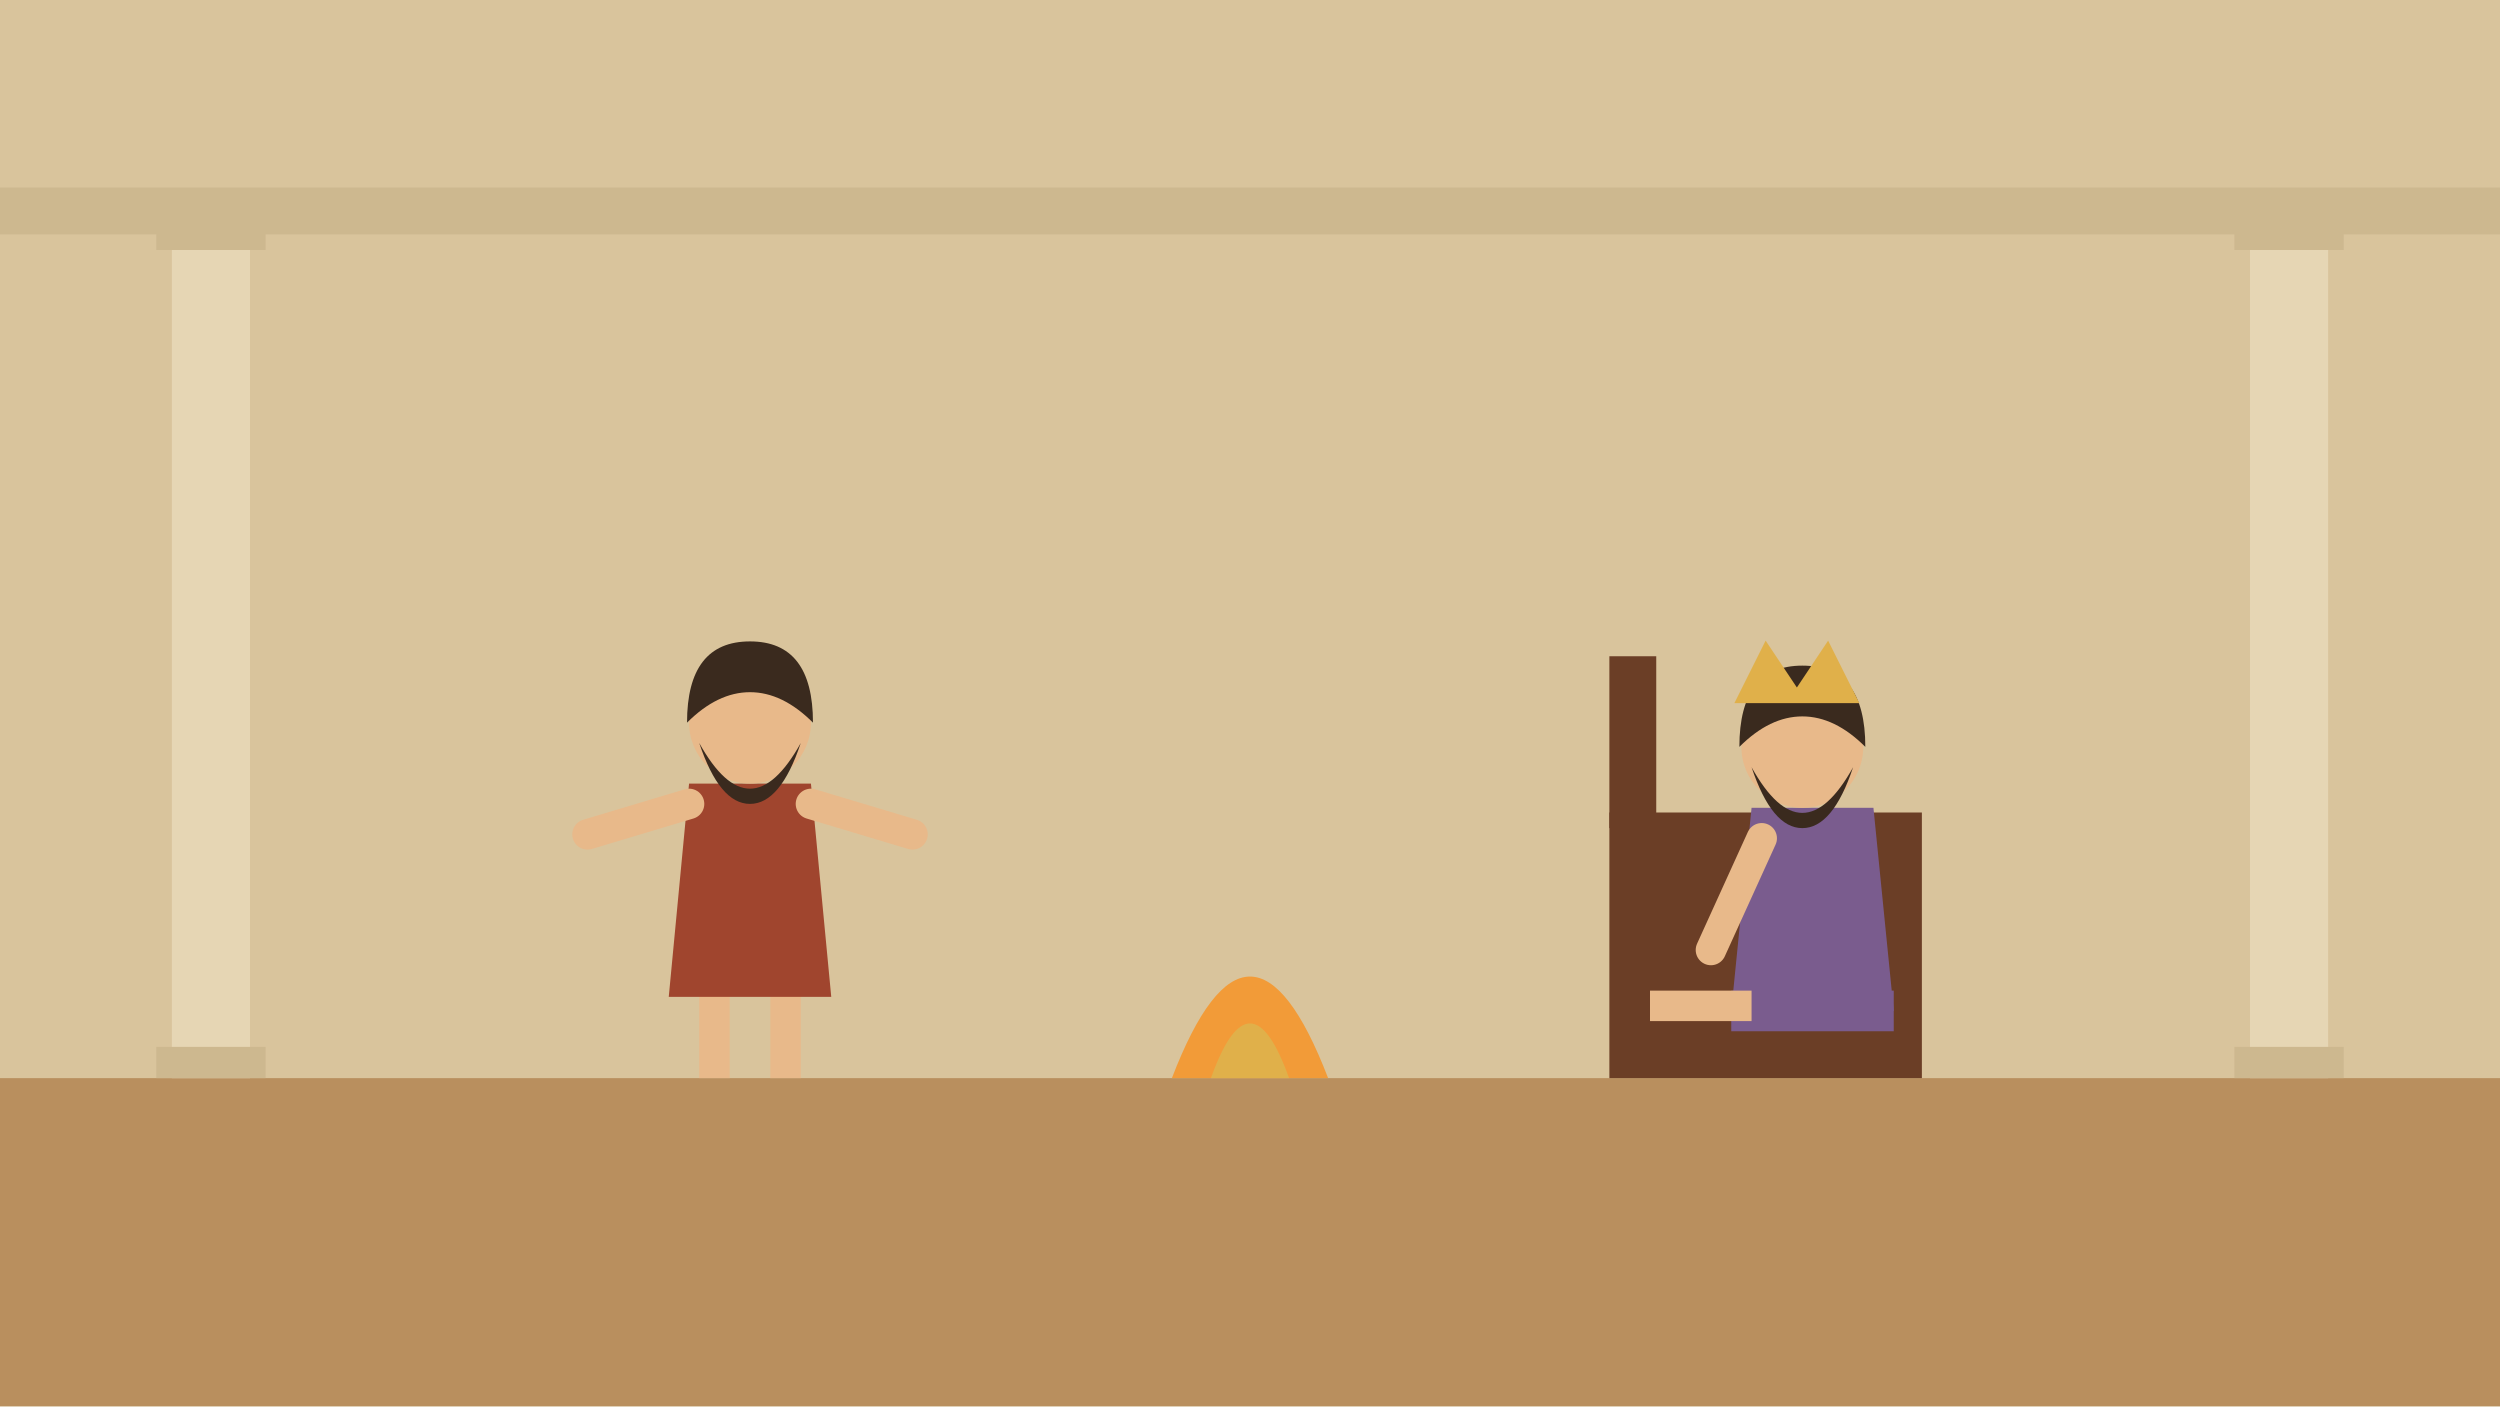
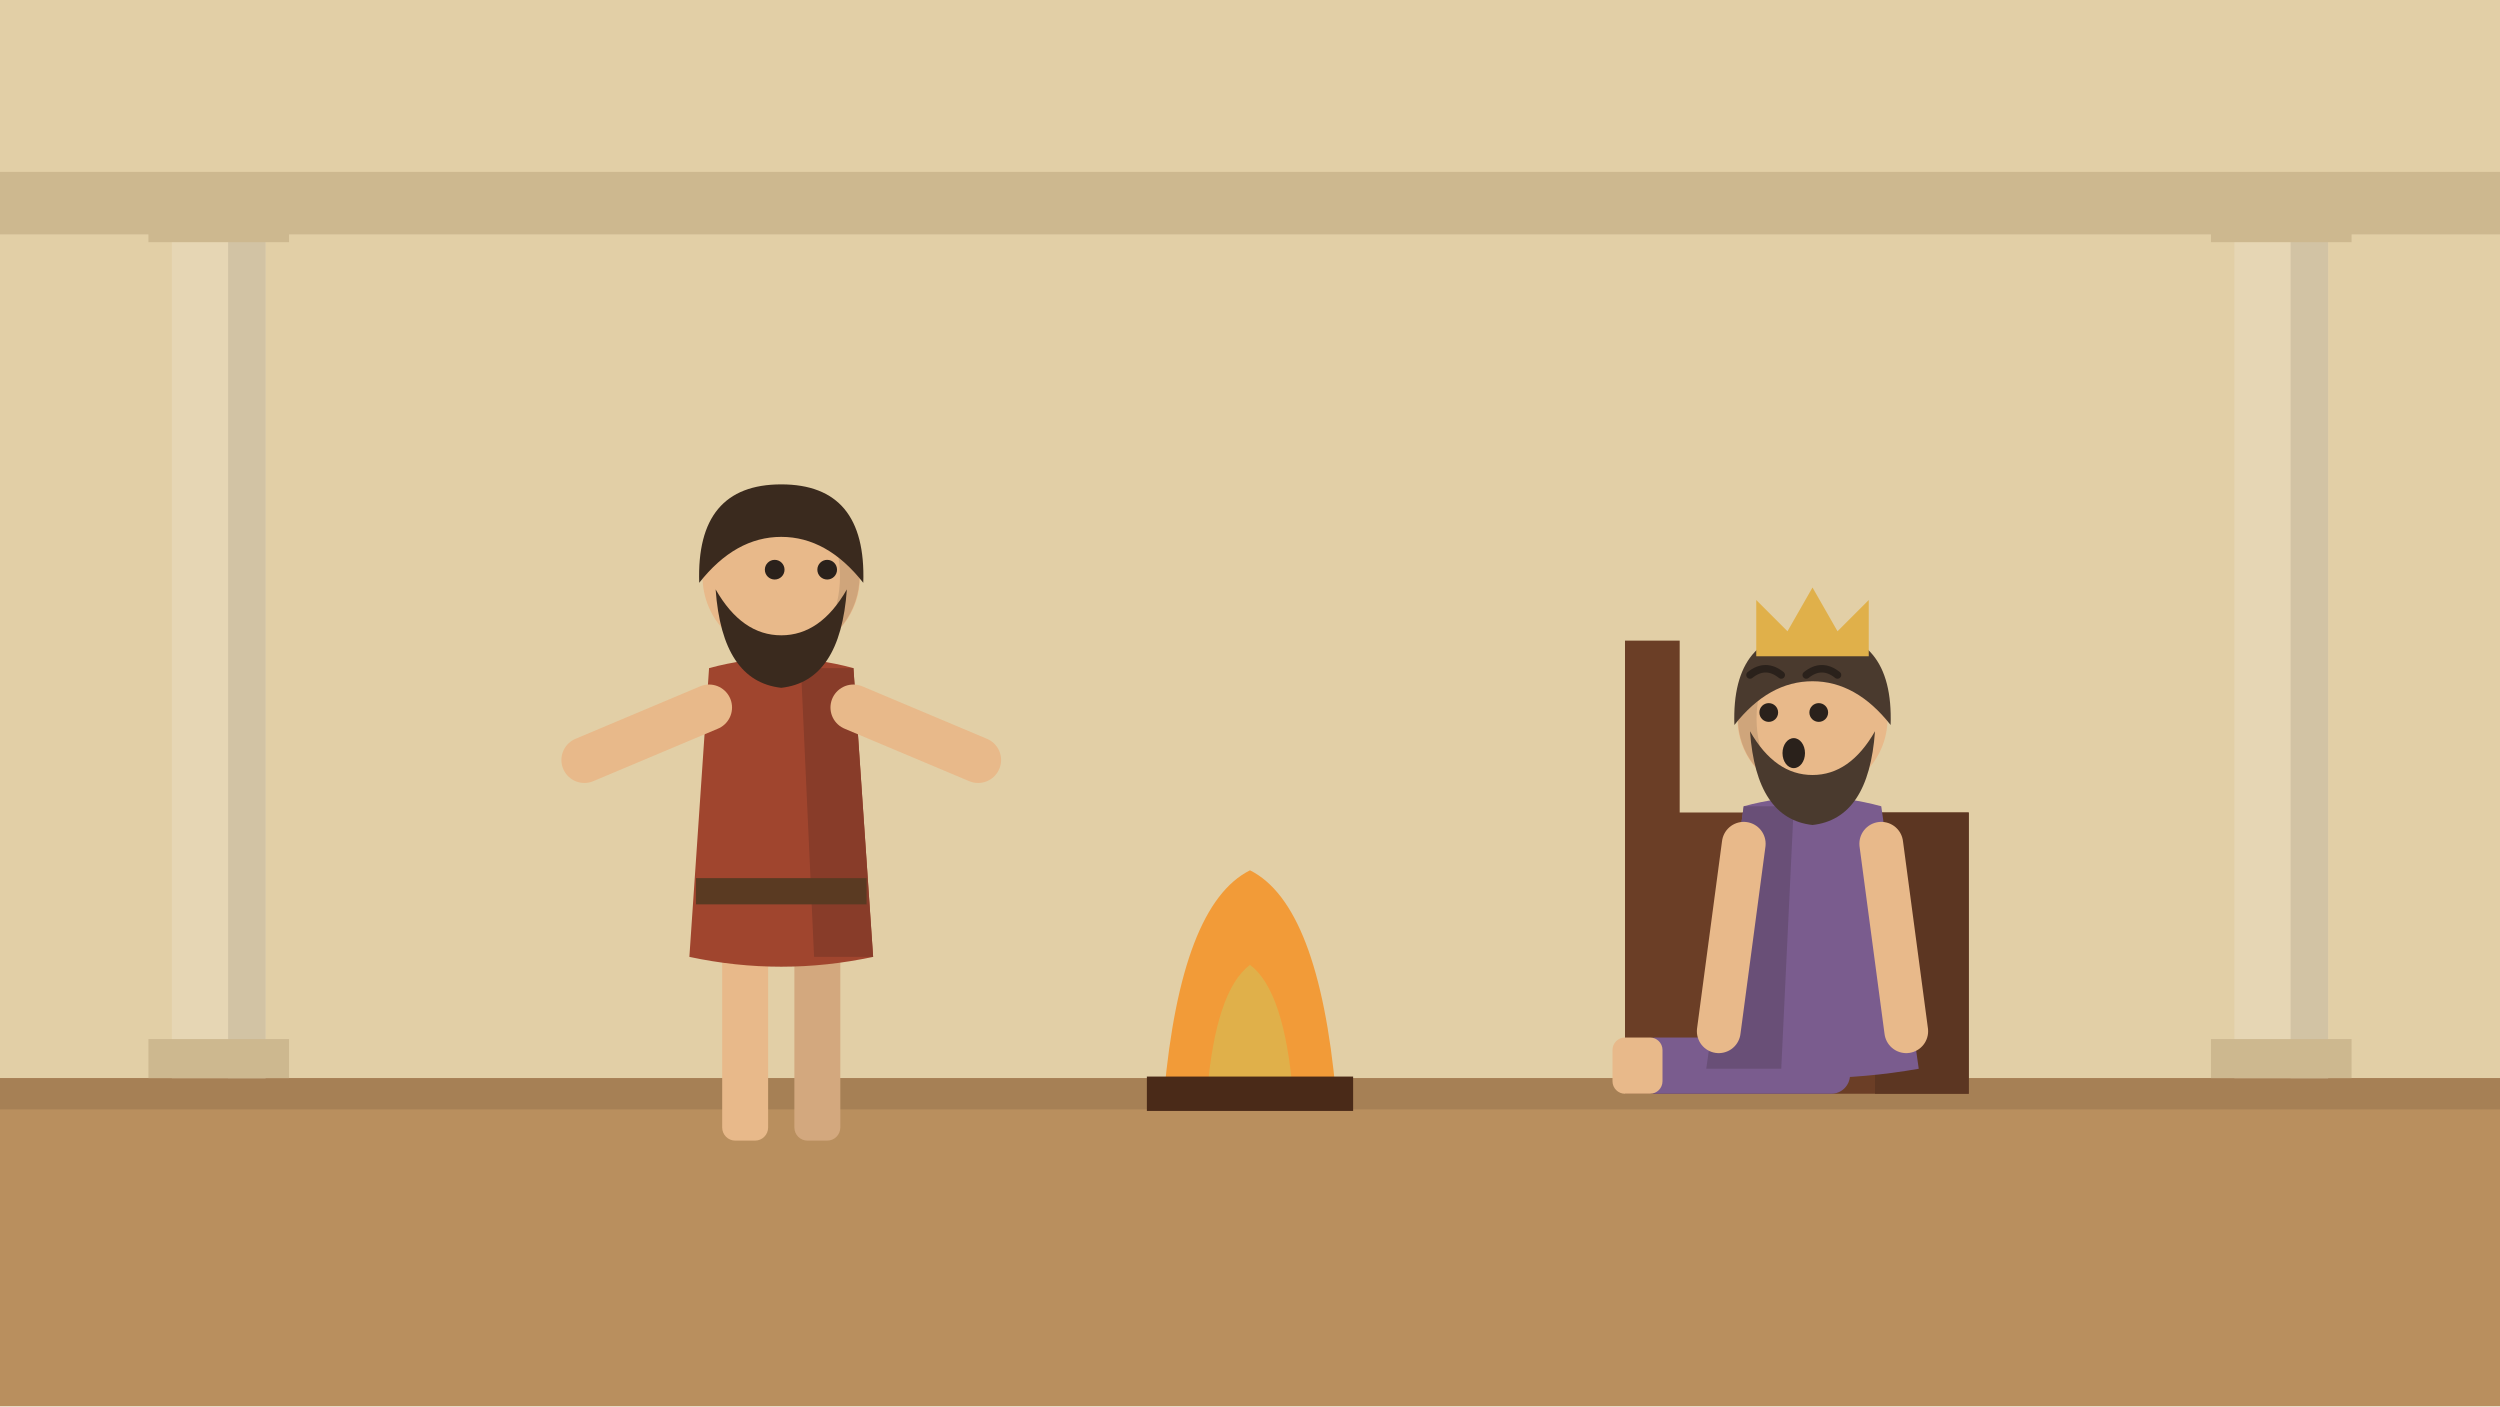
<svg xmlns="http://www.w3.org/2000/svg" viewBox="0 0 320 180">
-   <rect width="320" height="180" fill="#D9C49C" />
-   <rect width="320" height="180" fill="#D9C49C" />
+   <rect width="320" height="180" fill="#E2CFA6" />
  <rect y="138" width="320" height="42" fill="#B98F5E" />
-   <rect x="22" y="28" width="10" height="110" fill="#E6D6B4" />
-   <rect x="20" y="28" width="14" height="4" fill="#CDB88F" />
-   <rect x="20" y="134" width="14" height="4" fill="#CDB88F" />
-   <rect x="288" y="28" width="10" height="110" fill="#E6D6B4" />
-   <rect x="286" y="28" width="14" height="4" fill="#CDB88F" />
-   <rect x="286" y="134" width="14" height="4" fill="#CDB88F" />
-   <rect y="24" width="320" height="6" fill="#CDB88F" />
-   <path d="M150 138 q10 -26 20 0z" fill="#F29B38" />
-   <path d="M155 138 q5 -14 10 0z" fill="#E0B04A" />
-   <g transform="translate(96 138) scale(1.3 1.3)">
-     <rect x="-5" y="-9" width="3" height="9" fill="#E8B98A" />
-     <rect x="2" y="-9" width="3" height="9" fill="#E8B98A" />
-     <path d="M-6 -29 L6 -29 L8 -8 L-8 -8 Z" fill="#A0452E" />
-     <line x1="-6" y1="-27" x2="-16" y2="-24" stroke="#E8B98A" stroke-width="3" stroke-linecap="round" />
-     <line x1="6" y1="-27" x2="16" y2="-24" stroke="#E8B98A" stroke-width="3" stroke-linecap="round" />
-     <circle cx="0" cy="-35" r="6" fill="#E8B98A" />
-     <path d="M-6.2 -35 q0 -8 6.2 -8 q6.2 0 6.2 8 q-3 -3 -6.2 -3 q-3.2 0 -6.2 3z" fill="#3A2A1E" />
-     <path d="M-5 -33 q5 9 10 0 q-2 6 -5 6 q-3 0 -5 -6z" fill="#3A2A1E" />
+   <rect y="138" width="320" height="4" fill="#A68055" />
+   <rect x="22" y="26" width="12" height="112" fill="#E6D6B4" />
+   <rect x="29.2" y="26" width="4.8" height="112" fill="#D2C3A4" />
+   <rect x="19" y="26" width="18" height="5" fill="#CDB88F" />
+   <rect x="19" y="133" width="18" height="5" fill="#CDB88F" />
+   <rect x="286" y="26" width="12" height="112" fill="#E6D6B4" />
+   <rect x="293.2" y="26" width="4.8" height="112" fill="#D2C3A4" />
+   <rect x="283" y="26" width="18" height="5" fill="#CDB88F" />
+   <rect x="283" y="133" width="18" height="5" fill="#CDB88F" />
+   <rect y="22" width="320" height="8" fill="#CDB88F" />
+   <g transform="translate(160 140) scale(1.1)">
+     <path d="M-10 0 q2 -22 10 -26 q8 4 10 26z" fill="#F29B38" />
+     <path d="M-5 0 q1 -12 5 -15 q4 3 5 15z" fill="#E0B04A" />
+     <rect x="-12" y="-2" width="24" height="4" fill="#4A2A18" />
  </g>
-   <rect x="206" y="104" width="40" height="34" fill="#6B3E26" />
-   <rect x="206" y="84" width="6" height="22" fill="#6B3E26" />
-   <g transform="translate(232 132) scale(-1.3 1.3)">
-     <path d="M-6 -22 L6 -22 L8 -2 L-8 -2 Z" fill="#7A5C8E" />
-     <rect x="-8" y="-4" width="16" height="4" fill="#7A5C8E" />
-     <rect x="6" y="-4" width="10" height="3" fill="#E8B98A" />
-     <line x1="5" y1="-19" x2="10" y2="-8" stroke="#E8B98A" stroke-width="3" stroke-linecap="round" />
-     <circle cx="1" cy="-28" r="6" fill="#E8B98A" />
-     <path d="M-5.2 -28 q0 -8 6.2 -8 q6.2 0 6.2 8 q-3 -3 -6.2 -3 q-3.2 0 -6.2 3z" fill="#3A2A1E" />
-     <path d="M-4 -26 q5 9 10 0 q-2 6 -5 6 q-3 0 -5 -6z" fill="#3A2A1E" />
+   <g transform="translate(100 146) scale(0.84 0.84)">
+     <rect x="-9" y="-30" width="7" height="30" rx="2" fill="#E8B98A" />
+     <rect x="2" y="-30" width="7" height="30" rx="2" fill="#D3A87E" />
+     <path d="M-11 -72 Q0 -75 11 -72 L14 -28 Q0 -25 -14 -28 Z" fill="#A0452E" />
+     <path d="M3 -72 L11 -72 L14 -28 L5 -28 Z" fill="#883C29" />
+     <rect x="-13" y="-40" width="26" height="4" fill="#5A3A22" />
+     <line x1="-11" y1="-66" x2="-30" y2="-58" stroke="#E8B98A" stroke-width="7" stroke-linecap="round" />
+     <line x1="11" y1="-66" x2="30" y2="-58" stroke="#E8B98A" stroke-width="7" stroke-linecap="round" />
+     <circle cx="0" cy="-86" r="12" fill="#E8B98A" />
+     <path d="M3 -97.6 A12 12 0 0 1 3 -74.4 A8 12 0 0 0 3 -97.6 Z" fill="#CFA57B" />
+     <path d="M-12.5 -85 Q-13 -100 0 -100 Q13 -100 12.5 -85 Q7 -92 0 -92 Q-7 -92 -12.5 -85 Z" fill="#3A2A1E" />
+     <path d="M-10 -84 Q-9 -70 0 -69 Q9 -70 10 -84 Q6 -77 0 -77 Q-6 -77 -10 -84 Z" fill="#3A2A1E" />
+     <circle cx="-1" cy="-87" r="1.5" fill="#2A211B" />
+     <circle cx="7" cy="-87" r="1.5" fill="#2A211B" />
  </g>
-   <path d="M222 90 l4 -8 l4 6 l4 -6 l4 8z" fill="#E0B04A" />
+   <rect x="208" y="104" width="44" height="36" fill="#6B3E26" />
+   <rect x="208" y="82" width="7" height="24" fill="#6B3E26" />
+   <rect x="240" y="104" width="12" height="36" fill="#5C3622" />
+   <g transform="translate(232 140) scale(-0.8 0.8)">
+     <rect x="-6" y="-9" width="34" height="9" rx="3" fill="#7A5C8E" />
+     <rect x="24" y="-9" width="8" height="9" rx="2" fill="#E8B98A" />
+     <path d="M-11 -46 Q0 -49 11 -46 L17 -4 Q0 -1 -17 -4 Z" fill="#7A5C8E" />
+     <path d="M3 -46 L11 -46 L17 -4 L5 -4 Z" fill="#694F77" />
+     <line x1="-11" y1="-40" x2="-15" y2="-10" stroke="#E8B98A" stroke-width="7" stroke-linecap="round" />
+     <line x1="11" y1="-40" x2="15" y2="-10" stroke="#E8B98A" stroke-width="7" stroke-linecap="round" />
+     <circle cx="0" cy="-60" r="12" fill="#E8B98A" />
+     <path d="M3 -71.6 A12 12 0 0 1 3 -48.4 A8 12 0 0 0 3 -71.6 Z" fill="#CFA57B" />
+     <path d="M-12.5 -59 Q-13 -74 0 -74 Q13 -74 12.5 -59 Q7 -66 0 -66 Q-7 -66 -12.5 -59 Z" fill="#4A3A2E" />
+     <path d="M-10 -58 Q-9 -44 0 -43 Q9 -44 10 -58 Q6 -51 0 -51 Q-6 -51 -10 -58 Z" fill="#4A3A2E" />
+     <path d="M-9 -70 L-9 -79 L-4 -74 L0 -81 L4 -74 L9 -79 L9 -70 Z" fill="#E0B04A" />
+     <circle cx="-1" cy="-61" r="1.5" fill="#2A211B" />
+     <circle cx="7" cy="-61" r="1.5" fill="#2A211B" />
+     <path d="M-4 -67 Q-1.5 -69 1 -67 M5 -67 Q7.5 -69 10 -67" stroke="#2A211B" stroke-width="1.2" fill="none" stroke-linecap="round" />
+     <ellipse cx="3" cy="-54.5" rx="1.8" ry="2.4" fill="#2A211B" />
+   </g>
</svg>
